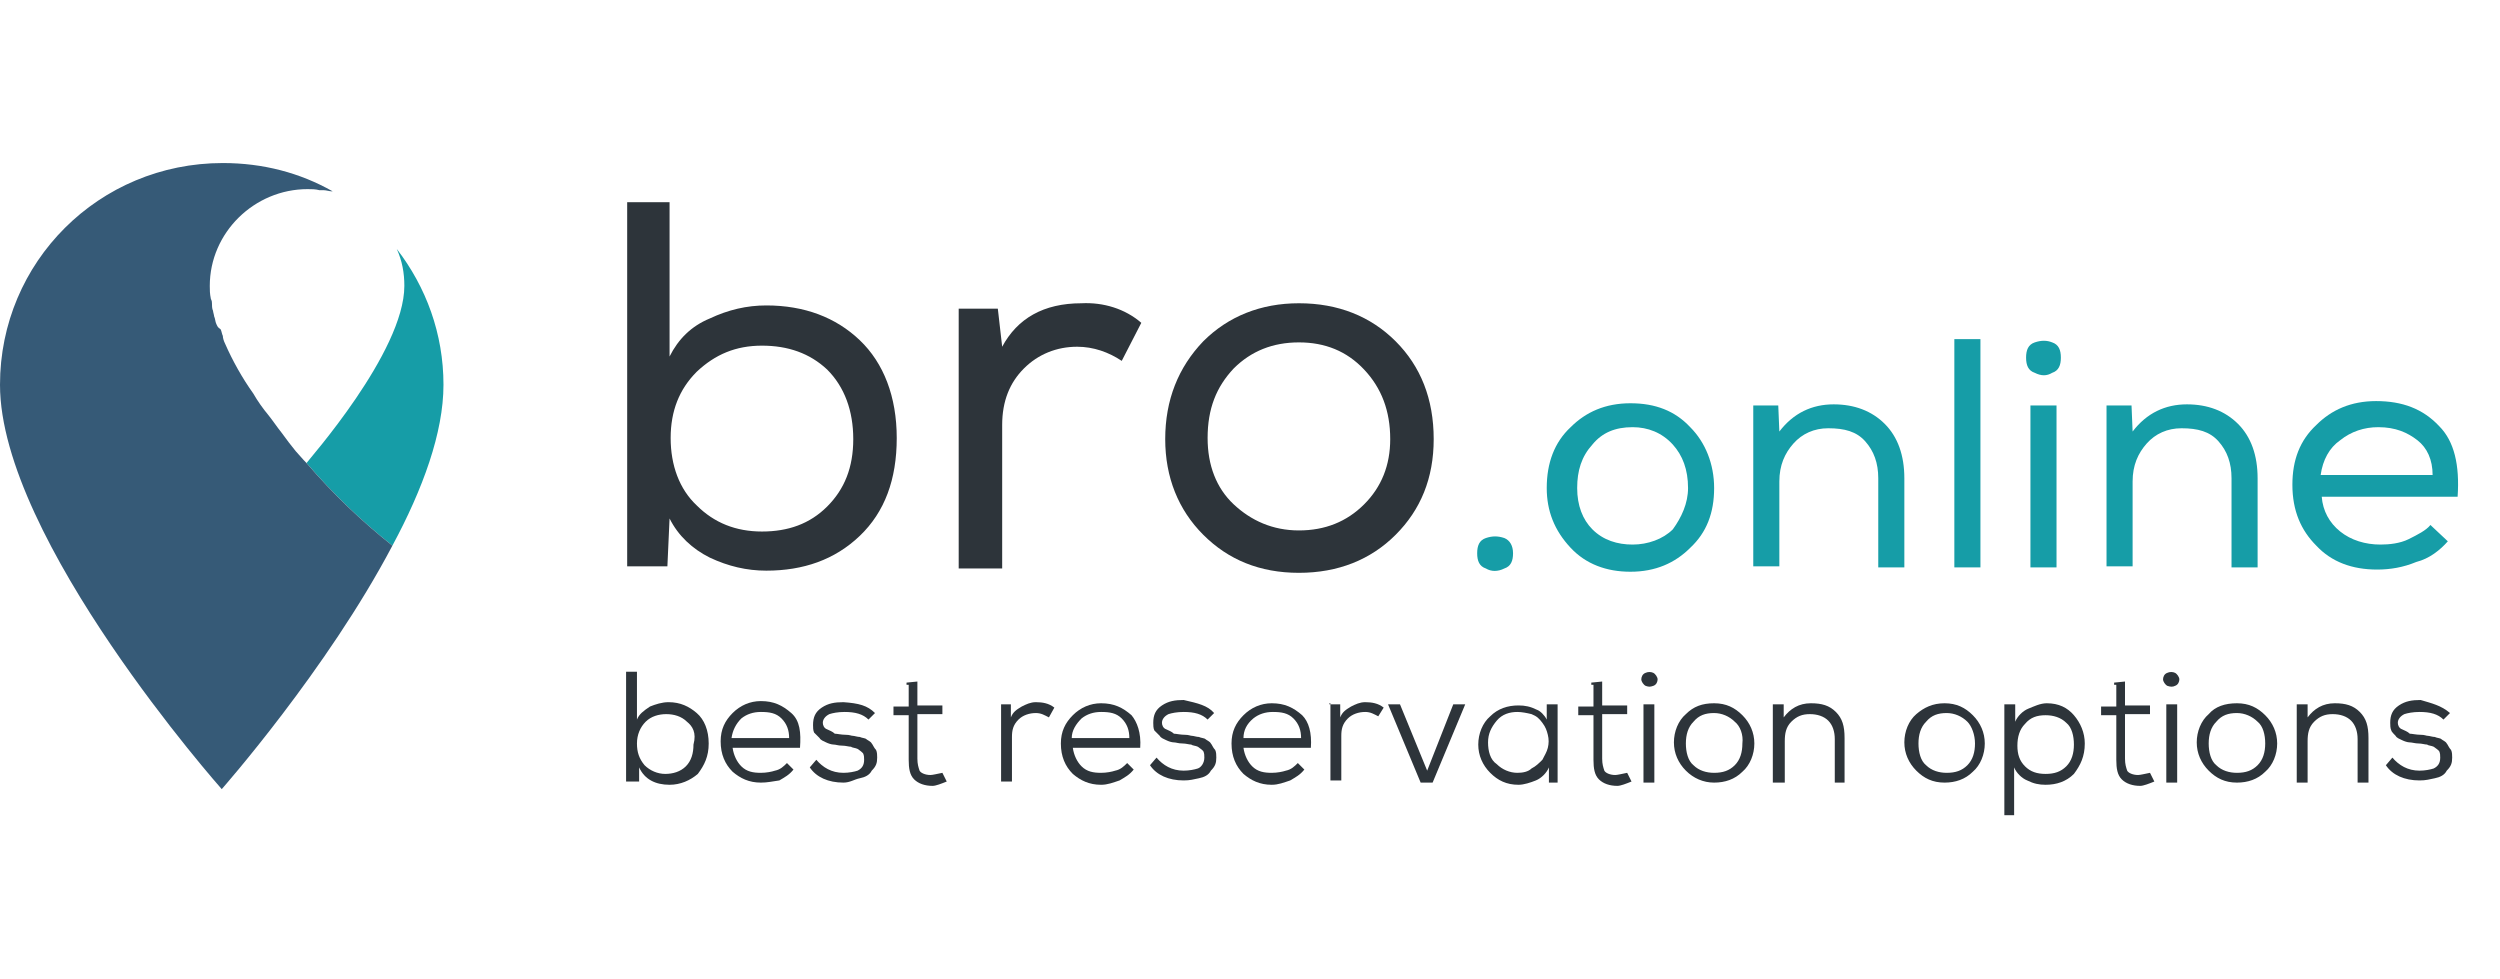
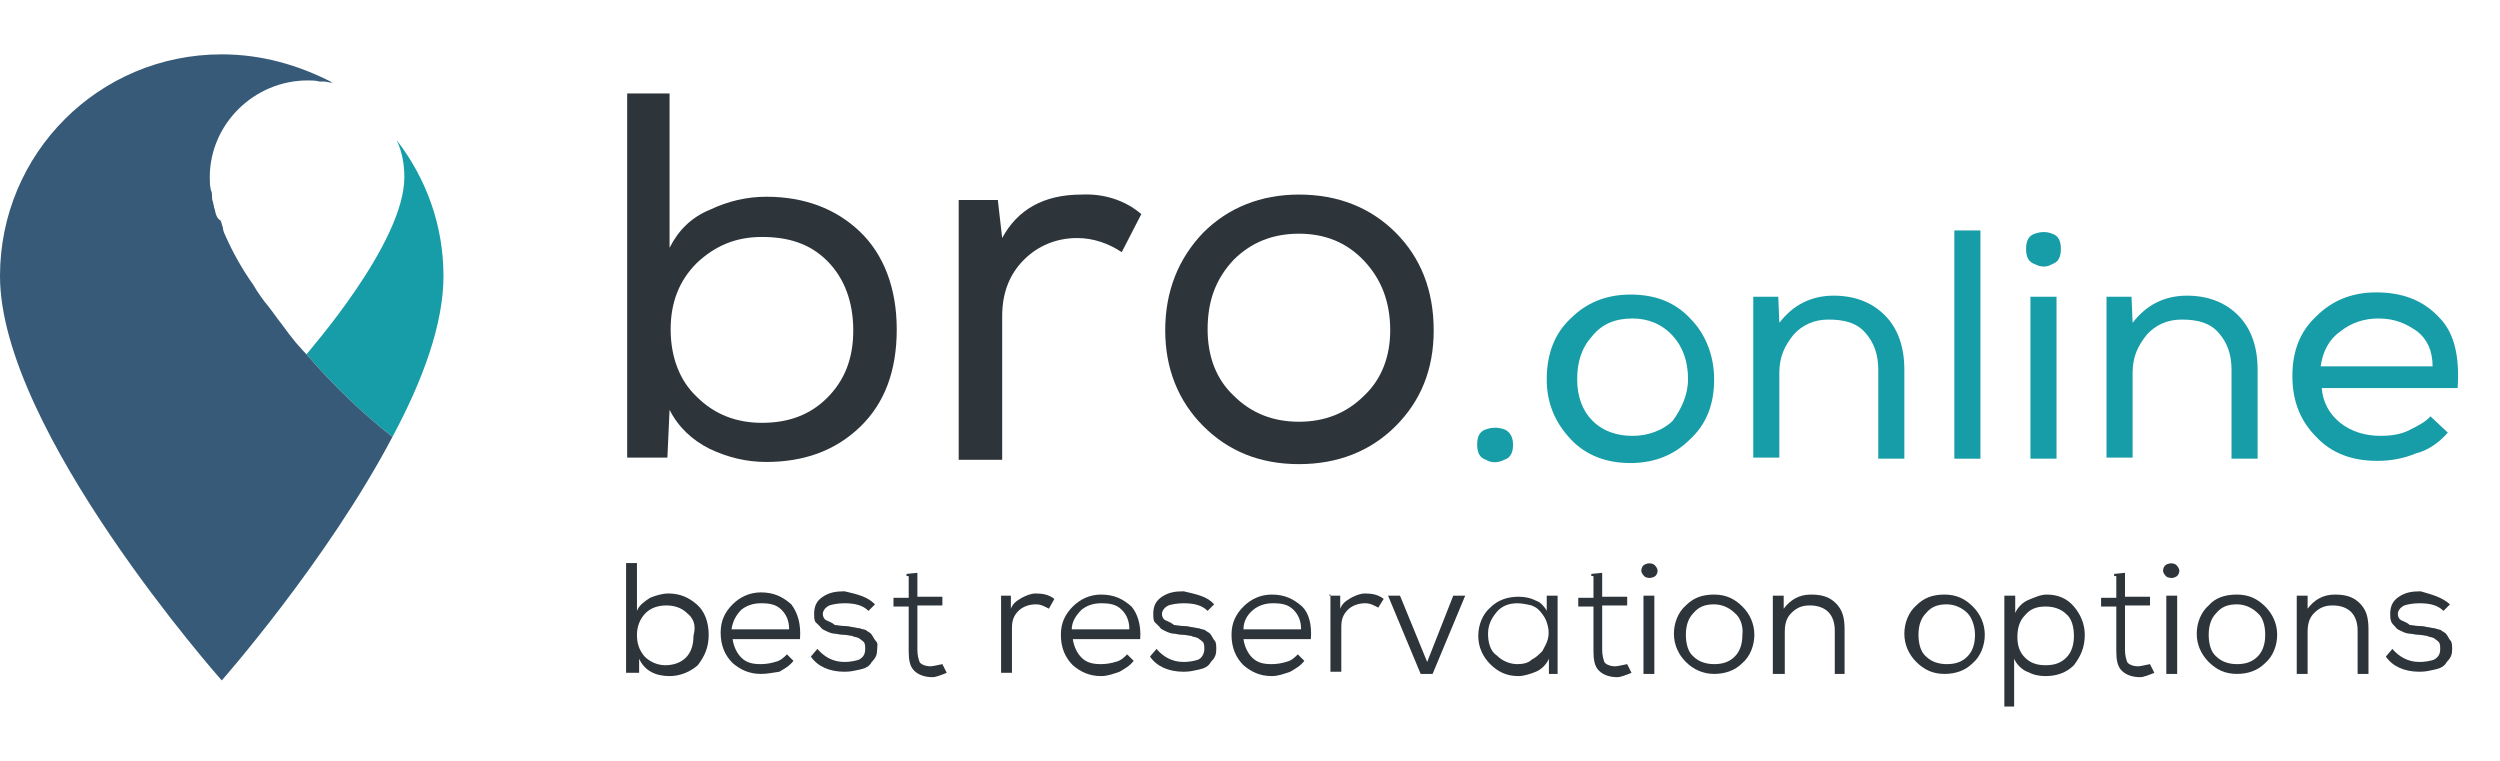
- <svg xmlns="http://www.w3.org/2000/svg" version="1.1" id="Слой_1" x="0px" y="0px" viewBox="0 0 230 90" style="enable-background:new 0 0 230 90;" xml:space="preserve">
+ <svg xmlns="http://www.w3.org/2000/svg" version="1.1" id="Слой_1" x="0px" y="0px" viewBox="0 0 230 70" style="enable-background:new 0 0 230 70;" xml:space="preserve">
  <style type="text/css">
	.st0{fill:none;}
	.st1{fill:#2D343A;}
	.st2{fill:#169DA7;}
	.st3{fill:#365A77;}
</style>
-   <rect class="st0" width="230" height="90" />
+   <rect class="st0" width="230" height="70" />
  <g>
-     <path class="st1" d="M57.6,61.8h1v4.4c0.2-0.5,0.6-0.8,1.2-1.2c0.5-0.2,1.1-0.4,1.7-0.4c1.1,0,1.9,0.4,2.6,1s1.1,1.6,1.1,2.8   c0,1.2-0.4,2-1,2.8c-0.7,0.6-1.6,1-2.6,1c-1.3,0-2.3-0.5-2.8-1.6v1.3h-1.2V61.8z M63.2,66.4c-0.5-0.5-1.2-0.7-1.9-0.7   s-1.4,0.2-1.9,0.7c-0.5,0.5-0.8,1.2-0.8,2c0,0.8,0.2,1.4,0.7,2c0.5,0.5,1.2,0.8,1.9,0.8s1.4-0.2,1.9-0.7c0.5-0.5,0.7-1.2,0.7-2   C64.1,67.4,63.7,66.8,63.2,66.4z" />
-     <path class="st1" d="M73.6,68.8h-6.2c0.1,0.7,0.4,1.3,0.8,1.7c0.5,0.5,1.1,0.6,1.8,0.6c0.5,0,1-0.1,1.3-0.2   c0.5-0.1,0.8-0.4,1.1-0.7l0.6,0.6c-0.4,0.5-0.8,0.7-1.3,1C71,71.9,70.6,72,70,72c-1.1,0-1.9-0.4-2.6-1c-0.7-0.7-1.1-1.6-1.1-2.8   c0-1.1,0.4-1.9,1.1-2.6c0.7-0.7,1.6-1.1,2.6-1.1c1.2,0,2,0.4,2.8,1.1S73.7,67.4,73.6,68.8z M67.3,67.9h5.3c0-0.7-0.2-1.3-0.7-1.8   c-0.5-0.5-1.1-0.6-1.9-0.6c-0.7,0-1.3,0.2-1.8,0.6C67.7,66.6,67.4,67.2,67.3,67.9z" />
-     <path class="st1" d="M80.5,65.6l-0.6,0.6c-0.5-0.5-1.2-0.7-2.2-0.7c-0.6,0-1.1,0.1-1.4,0.2c-0.4,0.2-0.6,0.5-0.6,0.8   c0,0.2,0.1,0.5,0.4,0.6c0.2,0.1,0.5,0.2,0.7,0.4c0.2,0,0.6,0.1,1,0.1s0.5,0.1,0.7,0.1c0.1,0,0.4,0.1,0.6,0.1   c0.2,0.1,0.5,0.1,0.6,0.2s0.4,0.2,0.5,0.4c0.1,0.1,0.2,0.4,0.4,0.6c0.1,0.2,0.1,0.5,0.1,0.7c0,0.5-0.1,0.8-0.5,1.2   c-0.2,0.4-0.6,0.6-1.1,0.7S78.2,72,77.6,72c-1.4,0-2.5-0.5-3.1-1.4l0.6-0.7c0.6,0.7,1.4,1.2,2.5,1.2c0.5,0,1-0.1,1.3-0.2   c0.4-0.2,0.6-0.5,0.6-1c0-0.2,0-0.4-0.1-0.6c-0.1-0.1-0.2-0.2-0.5-0.4c-0.2-0.1-0.5-0.1-0.6-0.2c-0.2,0-0.5-0.1-0.8-0.1   c-0.4,0-0.6-0.1-0.8-0.1c-0.2,0-0.5-0.1-0.7-0.2c-0.2-0.1-0.5-0.2-0.6-0.4c-0.1-0.1-0.4-0.4-0.5-0.5c-0.1-0.2-0.1-0.5-0.1-0.7   c0-0.7,0.2-1.2,0.8-1.6s1.2-0.5,2-0.5C79,64.7,79.8,64.9,80.5,65.6z" />
-     <path class="st1" d="M83.4,62.8l1-0.1v2.2h2.3v0.8h-2.3v4.1c0,0.5,0.1,0.8,0.2,1.1c0.1,0.2,0.5,0.4,1,0.4c0.2,0,0.6-0.1,1.1-0.2   l0.4,0.8c-0.5,0.2-1,0.4-1.3,0.4c-0.7,0-1.3-0.2-1.7-0.6c-0.4-0.4-0.5-1-0.5-1.8v-4.1h-1.4v-0.8h1.4v-2H83.4z" />
-     <path class="st1" d="M92,64.8h1V66c0.2-0.5,0.5-0.7,1-1c0.4-0.2,0.8-0.4,1.3-0.4c0.6,0,1.2,0.1,1.7,0.5L96.5,66   c-0.4-0.2-0.7-0.4-1.2-0.4c-0.6,0-1.2,0.2-1.6,0.6c-0.5,0.5-0.6,1-0.6,1.6v4.1h-1v-7.1H92z" />
-     <path class="st1" d="M104.9,68.8h-6.2c0.1,0.7,0.4,1.3,0.8,1.7c0.5,0.5,1.1,0.6,1.8,0.6c0.5,0,1-0.1,1.3-0.2   c0.5-0.1,0.8-0.4,1.1-0.7l0.6,0.6c-0.4,0.5-0.8,0.7-1.3,1c-0.6,0.2-1.1,0.4-1.7,0.4c-1.1,0-1.9-0.4-2.6-1c-0.7-0.7-1.1-1.6-1.1-2.8   c0-1.1,0.4-1.9,1.1-2.6c0.7-0.7,1.6-1.1,2.6-1.1c1.2,0,2,0.4,2.8,1.1C104.6,66.4,105,67.4,104.9,68.8z M98.6,67.9h5.3   c0-0.7-0.2-1.3-0.7-1.8c-0.5-0.5-1.1-0.6-1.9-0.6c-0.7,0-1.3,0.2-1.8,0.6C99,66.6,98.6,67.2,98.6,67.9z" />
-     <path class="st1" d="M111.7,65.6l-0.6,0.6c-0.5-0.5-1.2-0.7-2.2-0.7c-0.6,0-1.1,0.1-1.4,0.2c-0.4,0.2-0.6,0.5-0.6,0.8   c0,0.2,0.1,0.5,0.4,0.6c0.2,0.1,0.5,0.2,0.7,0.4c0.2,0,0.6,0.1,1,0.1c0.4,0,0.5,0.1,0.7,0.1c0.1,0,0.4,0.1,0.6,0.1   c0.2,0.1,0.5,0.1,0.6,0.2c0.1,0.1,0.4,0.2,0.5,0.4c0.1,0.1,0.2,0.4,0.4,0.6c0.1,0.2,0.1,0.5,0.1,0.7c0,0.5-0.1,0.8-0.5,1.2   c-0.2,0.4-0.6,0.6-1.1,0.7c-0.5,0.1-0.8,0.2-1.4,0.2c-1.4,0-2.5-0.5-3.1-1.4l0.6-0.7c0.6,0.7,1.4,1.2,2.5,1.2c0.5,0,1-0.1,1.3-0.2   s0.6-0.5,0.6-1c0-0.2,0-0.4-0.1-0.6c-0.1-0.1-0.2-0.2-0.5-0.4c-0.2-0.1-0.5-0.1-0.6-0.2c-0.2,0-0.5-0.1-0.8-0.1   c-0.4,0-0.6-0.1-0.8-0.1s-0.5-0.1-0.7-0.2c-0.2-0.1-0.5-0.2-0.6-0.4c-0.1-0.1-0.4-0.4-0.5-0.5c-0.1-0.2-0.1-0.5-0.1-0.7   c0-0.7,0.2-1.2,0.8-1.6s1.2-0.5,2-0.5C110.2,64.7,111.1,64.9,111.7,65.6z" />
-     <path class="st1" d="M120.6,68.8h-6.2c0.1,0.7,0.4,1.3,0.8,1.7c0.5,0.5,1.1,0.6,1.8,0.6c0.5,0,1-0.1,1.3-0.2   c0.5-0.1,0.8-0.4,1.1-0.7l0.6,0.6c-0.4,0.5-0.8,0.7-1.3,1c-0.6,0.2-1.1,0.4-1.7,0.4c-1.1,0-1.9-0.4-2.6-1c-0.7-0.7-1.1-1.6-1.1-2.8   c0-1.1,0.4-1.9,1.1-2.6c0.7-0.7,1.6-1.1,2.6-1.1c1.2,0,2,0.4,2.8,1.1C120.4,66.4,120.7,67.4,120.6,68.8z M114.4,67.9h5.3   c0-0.7-0.2-1.3-0.7-1.8c-0.5-0.5-1.1-0.6-1.9-0.6c-0.7,0-1.3,0.2-1.8,0.6C114.7,66.6,114.4,67.2,114.4,67.9z" />
-     <path class="st1" d="M122.3,64.8h1V66c0.2-0.5,0.5-0.7,1-1c0.4-0.2,0.8-0.4,1.3-0.4c0.6,0,1.2,0.1,1.7,0.5l-0.5,0.8   c-0.4-0.2-0.7-0.4-1.2-0.4c-0.6,0-1.2,0.2-1.6,0.6c-0.5,0.5-0.6,1-0.6,1.6v4.1h-1v-7.1H122.3z" />
-     <path class="st1" d="M133.7,64.8h1.1l-3,7.2h-1.1l-3-7.2h1.1l2.5,6.1L133.7,64.8z" />
-     <path class="st1" d="M142.3,66.2v-1.4h1V72h-0.8v-1.4c-0.2,0.5-0.7,1-1.2,1.2c-0.5,0.2-1.1,0.4-1.6,0.4c-1.1,0-1.9-0.4-2.6-1.1   c-0.7-0.7-1.1-1.6-1.1-2.6s0.4-2,1.1-2.6c0.7-0.7,1.6-1,2.6-1c0.6,0,1.1,0.1,1.7,0.4C141.7,65.4,142.1,65.8,142.3,66.2z    M139.6,65.5c-0.7,0-1.4,0.2-1.9,0.8c-0.5,0.6-0.8,1.2-0.8,2c0,0.8,0.2,1.6,0.8,2c0.5,0.5,1.2,0.8,1.9,0.8c0.5,0,1-0.1,1.3-0.4   c0.4-0.2,0.7-0.5,1-0.8c0.2-0.4,0.4-0.7,0.5-1.1s0.1-0.8,0-1.2c-0.1-0.4-0.2-0.7-0.5-1.1s-0.5-0.6-1-0.8   C140.5,65.6,140,65.5,139.6,65.5z" />
-     <path class="st1" d="M146.4,62.8l1-0.1v2.2h2.3v0.8h-2.3v4.1c0,0.5,0.1,0.8,0.2,1.1c0.1,0.2,0.5,0.4,1,0.4c0.2,0,0.6-0.1,1.1-0.2   l0.4,0.8c-0.5,0.2-1,0.4-1.3,0.4c-0.7,0-1.3-0.2-1.7-0.6c-0.4-0.4-0.5-1-0.5-1.8v-4.1h-1.4v-0.8h1.4v-2H146.4z" />
-     <path class="st1" d="M151.4,63.1c-0.2-0.1-0.4-0.4-0.4-0.6c0-0.2,0.1-0.5,0.4-0.6c0.2-0.1,0.5-0.1,0.7,0c0.2,0.1,0.4,0.4,0.4,0.6   c0,0.2-0.1,0.5-0.4,0.6C151.8,63.2,151.7,63.2,151.4,63.1z M152.2,64.8h-1V72h1V64.8z" />
-     <path class="st1" d="M157.7,64.7c1.1,0,1.9,0.4,2.6,1.1c0.7,0.7,1.1,1.6,1.1,2.6s-0.4,2-1.1,2.6c-0.7,0.7-1.6,1-2.6,1   s-1.9-0.4-2.6-1.1c-0.7-0.7-1.1-1.6-1.1-2.6s0.4-2,1.1-2.6C155.8,65,156.6,64.7,157.7,64.7z M159.6,66.4c-0.5-0.5-1.2-0.8-1.9-0.8   c-0.8,0-1.4,0.2-1.9,0.8c-0.5,0.5-0.7,1.2-0.7,2c0,0.8,0.2,1.6,0.7,2c0.5,0.5,1.2,0.7,1.9,0.7c0.8,0,1.4-0.2,1.9-0.7   c0.5-0.5,0.7-1.2,0.7-2C160.4,67.6,160.1,66.8,159.6,66.4z" />
-     <path class="st1" d="M169.8,72h-1v-4c0-0.7-0.2-1.3-0.6-1.7c-0.4-0.4-1-0.6-1.7-0.6s-1.2,0.2-1.7,0.7c-0.5,0.5-0.6,1.1-0.6,1.8v3.8   h-1.1v-7.2h1v1.2c0.6-0.8,1.4-1.3,2.5-1.3c1,0,1.7,0.2,2.3,0.8c0.6,0.6,0.8,1.3,0.8,2.4V72z" />
-     <path class="st1" d="M178.9,64.7c1.1,0,1.9,0.4,2.6,1.1c0.7,0.7,1.1,1.6,1.1,2.6s-0.4,2-1.1,2.6c-0.7,0.7-1.6,1-2.6,1   c-1.1,0-1.9-0.4-2.6-1.1c-0.7-0.7-1.1-1.6-1.1-2.6s0.4-2,1.1-2.6S177.8,64.7,178.9,64.7z M181,66.4c-0.5-0.5-1.2-0.8-1.9-0.8   c-0.8,0-1.4,0.2-1.9,0.8c-0.5,0.5-0.7,1.2-0.7,2c0,0.8,0.2,1.6,0.7,2c0.5,0.5,1.2,0.7,1.9,0.7c0.8,0,1.4-0.2,1.9-0.7   c0.5-0.5,0.7-1.2,0.7-2C181.7,67.6,181.4,66.8,181,66.4z" />
-     <path class="st1" d="M185.4,75h-1V64.8h1v1.6c0.2-0.5,0.7-1,1.2-1.2c0.5-0.2,1.1-0.5,1.7-0.5c1.1,0,1.9,0.4,2.5,1.1   c0.6,0.7,1,1.6,1,2.6c0,1.2-0.4,2-1,2.8c-0.7,0.7-1.6,1-2.6,1c-0.6,0-1.1-0.1-1.7-0.4c-0.5-0.2-1-0.7-1.2-1.2V75H185.4z    M188.2,71.2c0.8,0,1.4-0.2,1.9-0.7s0.7-1.2,0.7-2c0-0.8-0.2-1.6-0.7-2c-0.5-0.5-1.2-0.7-1.9-0.7c-0.8,0-1.4,0.2-1.9,0.8   c-0.5,0.5-0.7,1.2-0.7,2c0,0.8,0.2,1.4,0.7,1.9S187.4,71.2,188.2,71.2z" />
-     <path class="st1" d="M194.5,62.8l1-0.1v2.2h2.3v0.8h-2.3v4.1c0,0.5,0.1,0.8,0.2,1.1c0.1,0.2,0.5,0.4,1,0.4c0.2,0,0.6-0.1,1.1-0.2   l0.4,0.8c-0.5,0.2-1,0.4-1.3,0.4c-0.7,0-1.3-0.2-1.7-0.6c-0.4-0.4-0.5-1-0.5-1.8v-4.1h-1.4v-0.8h1.4v-2H194.5z" />
-     <path class="st1" d="M199.4,63.1c-0.2-0.1-0.4-0.4-0.4-0.6c0-0.2,0.1-0.5,0.4-0.6c0.2-0.1,0.5-0.1,0.7,0c0.2,0.1,0.4,0.4,0.4,0.6   c0,0.2-0.1,0.5-0.4,0.6C199.9,63.2,199.7,63.2,199.4,63.1z M200.3,64.8h-1V72h1V64.8z" />
-     <path class="st1" d="M205.8,64.7c1.1,0,1.9,0.4,2.6,1.1s1.1,1.6,1.1,2.6s-0.4,2-1.1,2.6c-0.7,0.7-1.6,1-2.6,1   c-1.1,0-1.9-0.4-2.6-1.1c-0.7-0.7-1.1-1.6-1.1-2.6s0.4-2,1.1-2.6C203.8,65,204.7,64.7,205.8,64.7z M207.7,66.4   c-0.5-0.5-1.2-0.8-1.9-0.8c-0.8,0-1.4,0.2-1.9,0.8c-0.5,0.5-0.7,1.2-0.7,2c0,0.8,0.2,1.6,0.7,2c0.5,0.5,1.2,0.7,1.9,0.7   c0.8,0,1.4-0.2,1.9-0.7c0.5-0.5,0.7-1.2,0.7-2C208.4,67.6,208.2,66.8,207.7,66.4z" />
-     <path class="st1" d="M217.9,72h-1v-4c0-0.7-0.2-1.3-0.6-1.7s-1-0.6-1.7-0.6c-0.7,0-1.2,0.2-1.7,0.7c-0.5,0.5-0.6,1.1-0.6,1.8v3.8   h-1v-7.2h1v1.2c0.6-0.8,1.4-1.3,2.5-1.3c1,0,1.7,0.2,2.3,0.8c0.6,0.6,0.8,1.3,0.8,2.4v4H217.9z" />
-     <path class="st1" d="M225.4,65.6l-0.6,0.6c-0.5-0.5-1.2-0.7-2.2-0.7c-0.6,0-1.1,0.1-1.4,0.2c-0.4,0.2-0.6,0.5-0.6,0.8   c0,0.2,0.1,0.5,0.4,0.6c0.2,0.1,0.5,0.2,0.7,0.4c0.2,0,0.6,0.1,1,0.1s0.5,0.1,0.7,0.1c0.1,0,0.4,0.1,0.6,0.1   c0.2,0.1,0.5,0.1,0.6,0.2c0.1,0.1,0.4,0.2,0.5,0.4c0.1,0.1,0.2,0.4,0.4,0.6c0.1,0.2,0.1,0.5,0.1,0.7c0,0.5-0.1,0.8-0.5,1.2   c-0.2,0.4-0.6,0.6-1.1,0.7s-0.8,0.2-1.4,0.2c-1.4,0-2.5-0.5-3.1-1.4l0.6-0.7c0.6,0.7,1.4,1.2,2.5,1.2c0.5,0,1-0.1,1.3-0.2   c0.4-0.2,0.6-0.5,0.6-1c0-0.2,0-0.4-0.1-0.6c-0.1-0.1-0.2-0.2-0.5-0.4c-0.2-0.1-0.5-0.1-0.6-0.2c-0.2,0-0.5-0.1-0.8-0.1   s-0.6-0.1-0.8-0.1c-0.2,0-0.5-0.1-0.7-0.2c-0.2-0.1-0.5-0.2-0.6-0.4c-0.1-0.1-0.4-0.4-0.4-0.5c-0.1-0.2-0.1-0.5-0.1-0.7   c0-0.7,0.2-1.2,0.8-1.6c0.6-0.4,1.2-0.5,2-0.5C223.7,64.7,224.6,64.9,225.4,65.6z" />
+     <path class="st1" d="M57.6,51.8h1v4.4c0.2-0.5,0.6-0.8,1.2-1.2c0.5-0.2,1.1-0.4,1.7-0.4c1.1,0,1.9,0.4,2.6,1   c0.7,0.6,1.1,1.6,1.1,2.8s-0.4,2-1,2.8c-0.7,0.6-1.6,1-2.6,1c-1.3,0-2.3-0.5-2.8-1.6v1.3h-1.2V51.8z M63.2,56.4   c-0.5-0.5-1.2-0.7-1.9-0.7s-1.4,0.2-1.9,0.7c-0.5,0.5-0.8,1.2-0.8,2s0.2,1.4,0.7,2c0.5,0.5,1.2,0.8,1.9,0.8s1.4-0.2,1.9-0.7   c0.5-0.5,0.7-1.2,0.7-2C64.1,57.4,63.7,56.8,63.2,56.4z" />
+     <path class="st1" d="M73.6,58.8h-6.2c0.1,0.7,0.4,1.3,0.8,1.7c0.5,0.5,1.1,0.6,1.8,0.6c0.5,0,1-0.1,1.3-0.2   c0.5-0.1,0.8-0.4,1.1-0.7l0.6,0.6c-0.4,0.5-0.8,0.7-1.3,1C71,61.9,70.6,62,70,62c-1.1,0-1.9-0.4-2.6-1c-0.7-0.7-1.1-1.6-1.1-2.8   c0-1.1,0.4-1.9,1.1-2.6c0.7-0.7,1.6-1.1,2.6-1.1c1.2,0,2,0.4,2.8,1.1C73.4,56.4,73.7,57.4,73.6,58.8z M67.3,57.9h5.3   c0-0.7-0.2-1.3-0.7-1.8c-0.5-0.5-1.1-0.6-1.9-0.6c-0.7,0-1.3,0.2-1.8,0.6C67.7,56.6,67.4,57.2,67.3,57.9z" />
+     <path class="st1" d="M80.5,55.6l-0.6,0.6c-0.5-0.5-1.2-0.7-2.2-0.7c-0.6,0-1.1,0.1-1.4,0.2c-0.4,0.2-0.6,0.5-0.6,0.8   c0,0.2,0.1,0.5,0.4,0.6c0.2,0.1,0.5,0.2,0.7,0.4c0.2,0,0.6,0.1,1,0.1s0.5,0.1,0.7,0.1c0.1,0,0.4,0.1,0.6,0.1   c0.2,0.1,0.5,0.1,0.6,0.2c0.1,0.1,0.4,0.2,0.5,0.4c0.1,0.1,0.2,0.4,0.4,0.6s0.1,0.5,0.1,0.7c0,0.5-0.1,0.8-0.5,1.2   c-0.2,0.4-0.6,0.6-1.1,0.7c-0.5,0.1-0.8,0.2-1.4,0.2c-1.4,0-2.5-0.5-3.1-1.4l0.6-0.7c0.6,0.7,1.4,1.2,2.5,1.2c0.5,0,1-0.1,1.3-0.2   c0.4-0.2,0.6-0.5,0.6-1c0-0.2,0-0.4-0.1-0.6c-0.1-0.1-0.2-0.2-0.5-0.4c-0.2-0.1-0.5-0.1-0.6-0.2c-0.2,0-0.5-0.1-0.8-0.1   c-0.4,0-0.6-0.1-0.8-0.1c-0.2,0-0.5-0.1-0.7-0.2c-0.2-0.1-0.5-0.2-0.6-0.4c-0.1-0.1-0.4-0.4-0.5-0.5c-0.1-0.2-0.1-0.5-0.1-0.7   c0-0.7,0.2-1.2,0.8-1.6c0.6-0.4,1.2-0.5,2-0.5C79,54.7,79.8,54.9,80.5,55.6z" />
+     <path class="st1" d="M83.4,52.8l1-0.1v2.2h2.3v0.8h-2.3v4.1c0,0.5,0.1,0.8,0.2,1.1c0.1,0.2,0.5,0.4,1,0.4c0.2,0,0.6-0.1,1.1-0.2   l0.4,0.8c-0.5,0.2-1,0.4-1.3,0.4c-0.7,0-1.3-0.2-1.7-0.6c-0.4-0.4-0.5-1-0.5-1.8v-4.1h-1.4v-0.8h1.4v-2H83.4z" />
+     <path class="st1" d="M92,54.8h1V56c0.2-0.5,0.5-0.7,1-1c0.4-0.2,0.8-0.4,1.3-0.4c0.6,0,1.2,0.1,1.7,0.5L96.5,56   c-0.4-0.2-0.7-0.4-1.2-0.4c-0.6,0-1.2,0.2-1.6,0.6c-0.5,0.5-0.6,1-0.6,1.6v4.1h-1v-7.1H92z" />
+     <path class="st1" d="M104.9,58.8h-6.2c0.1,0.7,0.4,1.3,0.8,1.7c0.5,0.5,1.1,0.6,1.8,0.6c0.5,0,1-0.1,1.3-0.2   c0.5-0.1,0.8-0.4,1.1-0.7l0.6,0.6c-0.4,0.5-0.8,0.7-1.3,1c-0.6,0.2-1.1,0.4-1.7,0.4c-1.1,0-1.9-0.4-2.6-1c-0.7-0.7-1.1-1.6-1.1-2.8   c0-1.1,0.4-1.9,1.1-2.6c0.7-0.7,1.6-1.1,2.6-1.1c1.2,0,2,0.4,2.8,1.1C104.6,56.4,105,57.4,104.9,58.8z M98.6,57.9h5.3   c0-0.7-0.2-1.3-0.7-1.8c-0.5-0.5-1.1-0.6-1.9-0.6c-0.7,0-1.3,0.2-1.8,0.6C99,56.6,98.6,57.2,98.6,57.9z" />
+     <path class="st1" d="M111.7,55.6l-0.6,0.6c-0.5-0.5-1.2-0.7-2.2-0.7c-0.6,0-1.1,0.1-1.4,0.2c-0.4,0.2-0.6,0.5-0.6,0.8   c0,0.2,0.1,0.5,0.4,0.6c0.2,0.1,0.5,0.2,0.7,0.4c0.2,0,0.6,0.1,1,0.1c0.4,0,0.5,0.1,0.7,0.1c0.1,0,0.4,0.1,0.6,0.1   c0.2,0.1,0.5,0.1,0.6,0.2c0.1,0.1,0.4,0.2,0.5,0.4c0.1,0.1,0.2,0.4,0.4,0.6c0.1,0.2,0.1,0.5,0.1,0.7c0,0.5-0.1,0.8-0.5,1.2   c-0.2,0.4-0.6,0.6-1.1,0.7c-0.5,0.1-0.8,0.2-1.4,0.2c-1.4,0-2.5-0.5-3.1-1.4l0.6-0.7c0.6,0.7,1.4,1.2,2.5,1.2c0.5,0,1-0.1,1.3-0.2   s0.6-0.5,0.6-1c0-0.2,0-0.4-0.1-0.6c-0.1-0.1-0.2-0.2-0.5-0.4c-0.2-0.1-0.5-0.1-0.6-0.2c-0.2,0-0.5-0.1-0.8-0.1   c-0.4,0-0.6-0.1-0.8-0.1s-0.5-0.1-0.7-0.2c-0.2-0.1-0.5-0.2-0.6-0.4c-0.1-0.1-0.4-0.4-0.5-0.5c-0.1-0.2-0.1-0.5-0.1-0.7   c0-0.7,0.2-1.2,0.8-1.6c0.6-0.4,1.2-0.5,2-0.5C110.2,54.7,111.1,54.9,111.7,55.6z" />
+     <path class="st1" d="M120.6,58.8h-6.2c0.1,0.7,0.4,1.3,0.8,1.7c0.5,0.5,1.1,0.6,1.8,0.6c0.5,0,1-0.1,1.3-0.2   c0.5-0.1,0.8-0.4,1.1-0.7l0.6,0.6c-0.4,0.5-0.8,0.7-1.3,1c-0.6,0.2-1.1,0.4-1.7,0.4c-1.1,0-1.9-0.4-2.6-1c-0.7-0.7-1.1-1.6-1.1-2.8   c0-1.1,0.4-1.9,1.1-2.6c0.7-0.7,1.6-1.1,2.6-1.1c1.2,0,2,0.4,2.8,1.1C120.4,56.4,120.7,57.4,120.6,58.8z M114.4,57.9h5.3   c0-0.7-0.2-1.3-0.7-1.8c-0.5-0.5-1.1-0.6-1.9-0.6c-0.7,0-1.3,0.2-1.8,0.6C114.7,56.6,114.4,57.2,114.4,57.9z" />
+     <path class="st1" d="M122.3,54.8h1V56c0.2-0.5,0.5-0.7,1-1c0.4-0.2,0.8-0.4,1.3-0.4c0.6,0,1.2,0.1,1.7,0.5l-0.5,0.8   c-0.4-0.2-0.7-0.4-1.2-0.4c-0.6,0-1.2,0.2-1.6,0.6c-0.5,0.5-0.6,1-0.6,1.6v4.1h-1v-7.1H122.3z" />
+     <path class="st1" d="M133.7,54.8h1.1l-3,7.2h-1.1l-3-7.2h1.1l2.5,6.1L133.7,54.8z" />
+     <path class="st1" d="M142.3,56.2v-1.4h1V62h-0.8v-1.4c-0.2,0.5-0.7,1-1.2,1.2c-0.5,0.2-1.1,0.4-1.6,0.4c-1.1,0-1.9-0.4-2.6-1.1   c-0.7-0.7-1.1-1.6-1.1-2.6s0.4-2,1.1-2.6c0.7-0.7,1.6-1,2.6-1c0.6,0,1.1,0.1,1.7,0.4C141.7,55.4,142.1,55.8,142.3,56.2z    M139.6,55.5c-0.7,0-1.4,0.2-1.9,0.8c-0.5,0.6-0.8,1.2-0.8,2s0.2,1.6,0.8,2c0.5,0.5,1.2,0.8,1.9,0.8c0.5,0,1-0.1,1.3-0.4   c0.4-0.2,0.7-0.5,1-0.8c0.2-0.4,0.4-0.7,0.5-1.1c0.1-0.4,0.1-0.8,0-1.2c-0.1-0.4-0.2-0.7-0.5-1.1s-0.5-0.6-1-0.8   C140.5,55.6,140,55.5,139.6,55.5z" />
+     <path class="st1" d="M146.4,52.8l1-0.1v2.2h2.3v0.8h-2.3v4.1c0,0.5,0.1,0.8,0.2,1.1c0.1,0.2,0.5,0.4,1,0.4c0.2,0,0.6-0.1,1.1-0.2   l0.4,0.8c-0.5,0.2-1,0.4-1.3,0.4c-0.7,0-1.3-0.2-1.7-0.6c-0.4-0.4-0.5-1-0.5-1.8v-4.1h-1.4v-0.8h1.4v-2H146.4z" />
+     <path class="st1" d="M151.4,53.1c-0.2-0.1-0.4-0.4-0.4-0.6s0.1-0.5,0.4-0.6c0.2-0.1,0.5-0.1,0.7,0c0.2,0.1,0.4,0.4,0.4,0.6   s-0.1,0.5-0.4,0.6C151.8,53.2,151.7,53.2,151.4,53.1z M152.2,54.8h-1V62h1V54.8z" />
+     <path class="st1" d="M157.7,54.7c1.1,0,1.9,0.4,2.6,1.1c0.7,0.7,1.1,1.6,1.1,2.6s-0.4,2-1.1,2.6c-0.7,0.7-1.6,1-2.6,1   s-1.9-0.4-2.6-1.1c-0.7-0.7-1.1-1.6-1.1-2.6s0.4-2,1.1-2.6C155.8,55,156.6,54.7,157.7,54.7z M159.6,56.4c-0.5-0.5-1.2-0.8-1.9-0.8   c-0.8,0-1.4,0.2-1.9,0.8c-0.5,0.5-0.7,1.2-0.7,2s0.2,1.6,0.7,2c0.5,0.5,1.2,0.7,1.9,0.7c0.8,0,1.4-0.2,1.9-0.7   c0.5-0.5,0.7-1.2,0.7-2C160.4,57.6,160.1,56.8,159.6,56.4z" />
+     <path class="st1" d="M169.8,62h-1v-4c0-0.7-0.2-1.3-0.6-1.7c-0.4-0.4-1-0.6-1.7-0.6s-1.2,0.2-1.7,0.7c-0.5,0.5-0.6,1.1-0.6,1.8v3.8   h-1.1v-7.2h1v1.2c0.6-0.8,1.4-1.3,2.5-1.3c1,0,1.7,0.2,2.3,0.8c0.6,0.6,0.8,1.3,0.8,2.4V62z" />
+     <path class="st1" d="M178.9,54.7c1.1,0,1.9,0.4,2.6,1.1c0.7,0.7,1.1,1.6,1.1,2.6s-0.4,2-1.1,2.6c-0.7,0.7-1.6,1-2.6,1   c-1.1,0-1.9-0.4-2.6-1.1c-0.7-0.7-1.1-1.6-1.1-2.6s0.4-2,1.1-2.6C177,55,177.8,54.7,178.9,54.7z M181,56.4   c-0.5-0.5-1.2-0.8-1.9-0.8c-0.8,0-1.4,0.2-1.9,0.8c-0.5,0.5-0.7,1.2-0.7,2s0.2,1.6,0.7,2c0.5,0.5,1.2,0.7,1.9,0.7   c0.8,0,1.4-0.2,1.9-0.7c0.5-0.5,0.7-1.2,0.7-2C181.7,57.6,181.4,56.8,181,56.4z" />
+     <path class="st1" d="M185.4,65h-1V54.8h1v1.6c0.2-0.5,0.7-1,1.2-1.2c0.5-0.2,1.1-0.5,1.7-0.5c1.1,0,1.9,0.4,2.5,1.1   c0.6,0.7,1,1.6,1,2.6c0,1.2-0.4,2-1,2.8c-0.7,0.7-1.6,1-2.6,1c-0.6,0-1.1-0.1-1.7-0.4c-0.5-0.2-1-0.7-1.2-1.2V65H185.4z    M188.2,61.2c0.8,0,1.4-0.2,1.9-0.7s0.7-1.2,0.7-2s-0.2-1.6-0.7-2c-0.5-0.5-1.2-0.7-1.9-0.7c-0.8,0-1.4,0.2-1.9,0.8   c-0.5,0.5-0.7,1.2-0.7,2s0.2,1.4,0.7,1.9S187.4,61.2,188.2,61.2z" />
+     <path class="st1" d="M194.5,52.8l1-0.1v2.2h2.3v0.8h-2.3v4.1c0,0.5,0.1,0.8,0.2,1.1c0.1,0.2,0.5,0.4,1,0.4c0.2,0,0.6-0.1,1.1-0.2   l0.4,0.8c-0.5,0.2-1,0.4-1.3,0.4c-0.7,0-1.3-0.2-1.7-0.6c-0.4-0.4-0.5-1-0.5-1.8v-4.1h-1.4v-0.8h1.4v-2H194.5z" />
+     <path class="st1" d="M199.4,53.1c-0.2-0.1-0.4-0.4-0.4-0.6s0.1-0.5,0.4-0.6c0.2-0.1,0.5-0.1,0.7,0c0.2,0.1,0.4,0.4,0.4,0.6   s-0.1,0.5-0.4,0.6C199.9,53.2,199.7,53.2,199.4,53.1z M200.3,54.8h-1V62h1V54.8z" />
+     <path class="st1" d="M205.8,54.7c1.1,0,1.9,0.4,2.6,1.1c0.7,0.7,1.1,1.6,1.1,2.6s-0.4,2-1.1,2.6c-0.7,0.7-1.6,1-2.6,1   c-1.1,0-1.9-0.4-2.6-1.1c-0.7-0.7-1.1-1.6-1.1-2.6s0.4-2,1.1-2.6C203.8,55,204.7,54.7,205.8,54.7z M207.7,56.4   c-0.5-0.5-1.2-0.8-1.9-0.8c-0.8,0-1.4,0.2-1.9,0.8c-0.5,0.5-0.7,1.2-0.7,2s0.2,1.6,0.7,2c0.5,0.5,1.2,0.7,1.9,0.7   c0.8,0,1.4-0.2,1.9-0.7c0.5-0.5,0.7-1.2,0.7-2C208.4,57.6,208.2,56.8,207.7,56.4z" />
+     <path class="st1" d="M217.9,62h-1v-4c0-0.7-0.2-1.3-0.6-1.7c-0.4-0.4-1-0.6-1.7-0.6c-0.7,0-1.2,0.2-1.7,0.7s-0.6,1.1-0.6,1.8v3.8   h-1v-7.2h1v1.2c0.6-0.8,1.4-1.3,2.5-1.3c1,0,1.7,0.2,2.3,0.8c0.6,0.6,0.8,1.3,0.8,2.4v4H217.9z" />
+     <path class="st1" d="M225.4,55.6l-0.6,0.6c-0.5-0.5-1.2-0.7-2.2-0.7c-0.6,0-1.1,0.1-1.4,0.2c-0.4,0.2-0.6,0.5-0.6,0.8   c0,0.2,0.1,0.5,0.4,0.6c0.2,0.1,0.5,0.2,0.7,0.4c0.2,0,0.6,0.1,1,0.1s0.5,0.1,0.7,0.1c0.1,0,0.4,0.1,0.6,0.1   c0.2,0.1,0.5,0.1,0.6,0.2c0.1,0.1,0.4,0.2,0.5,0.4c0.1,0.1,0.2,0.4,0.4,0.6c0.1,0.2,0.1,0.5,0.1,0.7c0,0.5-0.1,0.8-0.5,1.2   c-0.2,0.4-0.6,0.6-1.1,0.7c-0.5,0.1-0.8,0.2-1.4,0.2c-1.4,0-2.5-0.5-3.1-1.4l0.6-0.7c0.6,0.7,1.4,1.2,2.5,1.2c0.5,0,1-0.1,1.3-0.2   c0.4-0.2,0.6-0.5,0.6-1c0-0.2,0-0.4-0.1-0.6c-0.1-0.1-0.2-0.2-0.5-0.4c-0.2-0.1-0.5-0.1-0.6-0.2c-0.2,0-0.5-0.1-0.8-0.1   s-0.6-0.1-0.8-0.1c-0.2,0-0.5-0.1-0.7-0.2c-0.2-0.1-0.5-0.2-0.6-0.4c-0.1-0.1-0.4-0.4-0.4-0.5c-0.1-0.2-0.1-0.5-0.1-0.7   c0-0.7,0.2-1.2,0.8-1.6c0.6-0.4,1.2-0.5,2-0.5C223.7,54.7,224.6,54.9,225.4,55.6z" />
  </g>
  <g>
    <g>
-       <path class="st2" d="M136.7,52.3c-0.6-0.2-0.8-0.7-0.8-1.4c0-0.7,0.2-1.2,0.8-1.4c0.6-0.2,1.1-0.2,1.7,0c0.5,0.2,0.8,0.7,0.8,1.4    c0,0.7-0.2,1.2-0.8,1.4C137.8,52.6,137.2,52.6,136.7,52.3z" />
+       <path class="st2" d="M136.7,42.3c-0.6-0.2-0.8-0.7-0.8-1.4s0.2-1.2,0.8-1.4c0.6-0.2,1.1-0.2,1.7,0c0.5,0.2,0.8,0.7,0.8,1.4    s-0.2,1.2-0.8,1.4C137.8,42.6,137.2,42.6,136.7,42.3z" />
    </g>
    <g>
-       <path class="st2" d="M142.3,44.9c0-2.3,0.7-4.2,2.2-5.6c1.4-1.4,3.2-2.2,5.5-2.2s4.1,0.7,5.5,2.2c1.4,1.4,2.2,3.4,2.2,5.6    c0,2.3-0.7,4.1-2.2,5.5c-1.4,1.4-3.2,2.2-5.5,2.2c-2.2,0-4.1-0.7-5.5-2.2C143,48.8,142.3,47,142.3,44.9z M155.3,44.9    c0-1.7-0.5-3-1.4-4c-1-1.1-2.3-1.6-3.7-1.6c-1.6,0-2.8,0.5-3.7,1.6c-1,1.1-1.4,2.4-1.4,4c0,1.6,0.5,2.9,1.4,3.8    c1,1,2.3,1.4,3.7,1.4c1.4,0,2.8-0.5,3.7-1.4C154.7,47.6,155.3,46.3,155.3,44.9z" />
+       <path class="st2" d="M142.3,34.9c0-2.3,0.7-4.2,2.2-5.6c1.4-1.4,3.2-2.2,5.5-2.2s4.1,0.7,5.5,2.2c1.4,1.4,2.2,3.4,2.2,5.6    c0,2.3-0.7,4.1-2.2,5.5c-1.4,1.4-3.2,2.2-5.5,2.2c-2.2,0-4.1-0.7-5.5-2.2C143,38.8,142.3,37,142.3,34.9z M155.3,34.9    c0-1.7-0.5-3-1.4-4c-1-1.1-2.3-1.6-3.7-1.6c-1.6,0-2.8,0.5-3.7,1.6c-1,1.1-1.4,2.4-1.4,4s0.5,2.9,1.4,3.8c1,1,2.3,1.4,3.7,1.4    c1.4,0,2.8-0.5,3.7-1.4C154.7,37.6,155.3,36.3,155.3,34.9z" />
    </g>
    <g>
-       <path class="st2" d="M161.3,37.3L161.3,37.3h2.3l0.1,2.4c1.3-1.7,3-2.5,5-2.5c1.9,0,3.5,0.6,4.7,1.8s1.8,2.9,1.8,5v8.2h-2.4V44    c0-1.4-0.4-2.5-1.2-3.4s-1.9-1.2-3.4-1.2c-1.3,0-2.4,0.5-3.2,1.4s-1.3,2-1.3,3.5v7.8h-2.4L161.3,37.3L161.3,37.3z" />
+       <path class="st2" d="M161.3,27.3L161.3,27.3h2.3l0.1,2.4c1.3-1.7,3-2.5,5-2.5c1.9,0,3.5,0.6,4.7,1.8c1.2,1.2,1.8,2.9,1.8,5v8.2    h-2.4V34c0-1.4-0.4-2.5-1.2-3.4s-1.9-1.2-3.4-1.2c-1.3,0-2.4,0.5-3.2,1.4c-0.8,1-1.3,2-1.3,3.5v7.8h-2.4L161.3,27.3L161.3,27.3z" />
    </g>
    <g>
-       <path class="st2" d="M182.2,31.2v21h-2.4v-21H182.2z" />
+       <path class="st2" d="M182.2,21.2v21h-2.4v-21H182.2z" />
    </g>
    <g>
-       <path class="st2" d="M187.2,34.3c-0.6-0.2-0.8-0.7-0.8-1.4c0-0.7,0.2-1.2,0.8-1.4c0.6-0.2,1.1-0.2,1.6,0c0.6,0.2,0.8,0.7,0.8,1.4    s-0.2,1.2-0.8,1.4C188.3,34.6,187.8,34.6,187.2,34.3z M186.8,37.3v14.9h2.4V37.3H186.8z" />
+       <path class="st2" d="M187.2,24.3c-0.6-0.2-0.8-0.7-0.8-1.4s0.2-1.2,0.8-1.4c0.6-0.2,1.1-0.2,1.6,0c0.6,0.2,0.8,0.7,0.8,1.4    c0,0.7-0.2,1.2-0.8,1.4C188.3,24.6,187.8,24.6,187.2,24.3z M186.8,27.3v14.9h2.4V27.3H186.8z" />
    </g>
    <g>
-       <path class="st2" d="M193.8,37.3L193.8,37.3h2.3l0.1,2.4c1.3-1.7,3-2.5,5-2.5c1.9,0,3.5,0.6,4.7,1.8c1.2,1.2,1.8,2.9,1.8,5v8.2    h-2.4V44c0-1.4-0.4-2.5-1.2-3.4s-1.9-1.2-3.4-1.2c-1.3,0-2.4,0.5-3.2,1.4s-1.3,2-1.3,3.5v7.8h-2.4L193.8,37.3L193.8,37.3z" />
+       <path class="st2" d="M193.8,27.3L193.8,27.3h2.3l0.1,2.4c1.3-1.7,3-2.5,5-2.5c1.9,0,3.5,0.6,4.7,1.8c1.2,1.2,1.8,2.9,1.8,5v8.2    h-2.4V34c0-1.4-0.4-2.5-1.2-3.4s-1.9-1.2-3.4-1.2c-1.3,0-2.4,0.5-3.2,1.4c-0.8,1-1.3,2-1.3,3.5v7.8h-2.4L193.8,27.3L193.8,27.3z" />
    </g>
    <g>
-       <path class="st2" d="M225.2,49.8L225.2,49.8c-0.7,0.8-1.7,1.6-2.9,1.9c-1.2,0.5-2.4,0.7-3.6,0.7c-2.3,0-4.2-0.7-5.6-2.2    c-1.4-1.4-2.2-3.2-2.2-5.6c0-2.3,0.7-4.1,2.2-5.5c1.4-1.4,3.2-2.2,5.5-2.2c2.4,0,4.3,0.7,5.8,2.3c1.4,1.4,1.9,3.6,1.7,6.5h-12.5    c0.1,1.3,0.7,2.4,1.7,3.2c1,0.8,2.3,1.2,3.7,1.2c0.8,0,1.8-0.1,2.6-0.5c0.8-0.4,1.6-0.8,2-1.3L225.2,49.8z M223.8,43.7L223.8,43.7    c0-1.4-0.5-2.5-1.4-3.2s-2-1.2-3.6-1.2c-1.3,0-2.5,0.4-3.5,1.2c-1,0.7-1.6,1.8-1.8,3.2H223.8z" />
+       <path class="st2" d="M225.2,39.8L225.2,39.8c-0.7,0.8-1.7,1.6-2.9,1.9c-1.2,0.5-2.4,0.7-3.6,0.7c-2.3,0-4.2-0.7-5.6-2.2    c-1.4-1.4-2.2-3.2-2.2-5.6c0-2.3,0.7-4.1,2.2-5.5c1.4-1.4,3.2-2.2,5.5-2.2c2.4,0,4.3,0.7,5.8,2.3c1.4,1.4,1.9,3.6,1.7,6.5h-12.5    c0.1,1.3,0.7,2.4,1.7,3.2s2.3,1.2,3.7,1.2c0.8,0,1.8-0.1,2.6-0.5c0.8-0.4,1.6-0.8,2-1.3L225.2,39.8z M223.8,33.7L223.8,33.7    c0-1.4-0.5-2.5-1.4-3.2c-1-0.7-2-1.2-3.6-1.2c-1.3,0-2.5,0.4-3.5,1.2c-1,0.7-1.6,1.8-1.8,3.2H223.8z" />
    </g>
  </g>
  <g>
-     <path class="st1" d="M61.6,18.6v14.2c0.8-1.6,2-2.8,3.7-3.5c1.7-0.8,3.4-1.2,5.2-1.2c3.5,0,6.4,1.1,8.6,3.2s3.4,5.2,3.4,9   s-1.1,6.8-3.4,9c-2.3,2.2-5.2,3.2-8.6,3.2c-1.8,0-3.5-0.4-5.2-1.2c-1.6-0.8-2.9-2-3.7-3.6l-0.2,4.4h-3.7V18.6H61.6z M70.1,31.8   c-2.4,0-4.3,0.8-6,2.4c-1.6,1.6-2.4,3.6-2.4,6.1s0.8,4.7,2.4,6.2c1.6,1.6,3.6,2.4,6,2.4s4.4-0.7,6-2.3c1.6-1.6,2.4-3.6,2.4-6.2   c0-2.6-0.8-4.8-2.4-6.4C74.5,32.5,72.5,31.8,70.1,31.8z" />
-     <path class="st1" d="M91.8,28.4L91.8,28.4l0.4,3.5c1.4-2.6,3.8-4,7.3-4c2-0.1,4,0.5,5.5,1.8l-1.8,3.5c-1.2-0.8-2.6-1.3-4.1-1.3   c-1.9,0-3.6,0.7-4.9,2c-1.3,1.3-2,3-2,5.2v13.2h-4V28.4H91.8z" />
-     <path class="st1" d="M107.2,40.4c0-3.6,1.2-6.6,3.5-9c2.3-2.3,5.3-3.5,8.8-3.5c3.6,0,6.6,1.2,8.9,3.5c2.3,2.3,3.5,5.3,3.5,9   c0,3.6-1.2,6.5-3.5,8.8c-2.3,2.3-5.3,3.5-8.9,3.5s-6.5-1.2-8.8-3.5C108.4,46.9,107.2,43.9,107.2,40.4z M127.9,40.4   c0-2.6-0.8-4.7-2.4-6.4s-3.6-2.5-6-2.5s-4.4,0.8-6,2.4c-1.6,1.7-2.4,3.7-2.4,6.4c0,2.5,0.8,4.6,2.4,6.1s3.6,2.4,6,2.4   s4.4-0.8,6-2.4S127.9,42.8,127.9,40.4z" />
+     <path class="st1" d="M61.6,8.6v14.2c0.8-1.6,2-2.8,3.7-3.5c1.7-0.8,3.4-1.2,5.2-1.2c3.5,0,6.4,1.1,8.6,3.2s3.4,5.2,3.4,9   s-1.1,6.8-3.4,9c-2.3,2.2-5.2,3.2-8.6,3.2c-1.8,0-3.5-0.4-5.2-1.2c-1.6-0.8-2.9-2-3.7-3.6l-0.2,4.4h-3.7V8.6H61.6z M70.1,21.8   c-2.4,0-4.3,0.8-6,2.4c-1.6,1.6-2.4,3.6-2.4,6.1s0.8,4.7,2.4,6.2c1.6,1.6,3.6,2.4,6,2.4s4.4-0.7,6-2.3c1.6-1.6,2.4-3.6,2.4-6.2   s-0.8-4.8-2.4-6.4S72.5,21.8,70.1,21.8z" />
+     <path class="st1" d="M91.8,18.4L91.8,18.4l0.4,3.5c1.4-2.6,3.8-4,7.3-4c2-0.1,4,0.5,5.5,1.8l-1.8,3.5c-1.2-0.8-2.6-1.3-4.1-1.3   c-1.9,0-3.6,0.7-4.9,2c-1.3,1.3-2,3-2,5.2v13.2h-4V18.4H91.8z" />
+     <path class="st1" d="M107.2,30.4c0-3.6,1.2-6.6,3.5-9c2.3-2.3,5.3-3.5,8.8-3.5c3.6,0,6.6,1.2,8.9,3.5c2.3,2.3,3.5,5.3,3.5,9   c0,3.6-1.2,6.5-3.5,8.8c-2.3,2.3-5.3,3.5-8.9,3.5s-6.5-1.2-8.8-3.5C108.4,36.9,107.2,33.9,107.2,30.4z M127.9,30.4   c0-2.6-0.8-4.7-2.4-6.4s-3.6-2.5-6-2.5s-4.4,0.8-6,2.4c-1.6,1.7-2.4,3.7-2.4,6.4c0,2.5,0.8,4.6,2.4,6.1c1.6,1.6,3.6,2.4,6,2.4   s4.4-0.8,6-2.4C127.1,34.9,127.9,32.8,127.9,30.4z" />
  </g>
  <g>
    <g>
-       <path class="st2" d="M37.2,26.3c0,6.1-8.9,16.1-9,16.3c2.4,2.8,5,5.3,7.9,7.6c2.8-5.2,4.7-10.4,4.7-14.8c0-4.7-1.6-9-4.3-12.5    C37,24,37.2,25.1,37.2,26.3z" />
+       <path class="st2" d="M37.2,16.3c0,6.1-8.9,16.1-9,16.3c2.4,2.8,5,5.3,7.9,7.6c2.8-5.2,4.7-10.4,4.7-14.8c0-4.7-1.6-9-4.3-12.5    C37,14,37.2,15.1,37.2,16.3z" />
    </g>
    <g>
-       <path class="st3" d="M28.2,42.6L28.2,42.6c0,0-0.4-0.4-1-1.1l0,0l0,0c-0.4-0.5-0.8-1-1.3-1.7l0,0l0,0c-0.4-0.5-0.8-1.1-1.2-1.6    l0,0l0,0c-0.5-0.6-1-1.3-1.4-2l0,0l0,0c-1-1.4-1.9-3-2.6-4.6l0,0c-0.1-0.2-0.2-0.5-0.2-0.7c-0.1-0.2-0.1-0.4-0.2-0.6    C20,30.1,20,30,19.9,29.8s-0.1-0.5-0.2-0.7c0-0.1-0.1-0.4-0.1-0.5c-0.1-0.2-0.1-0.5-0.1-0.7c0-0.1,0-0.2-0.1-0.4    c-0.1-0.5-0.1-0.8-0.1-1.2c0-4.9,4.1-8.9,9-8.9c0.4,0,0.7,0,1.1,0.1c0.1,0,0.2,0,0.4,0c0.2,0,0.5,0.1,0.7,0.1h0.1    c-3-1.7-6.4-2.6-10.1-2.6C9.1,15,0,24.1,0,35.4c0,14.2,20.4,37.2,20.4,37.2s9.7-11,15.7-22.4C33.2,47.9,30.6,45.4,28.2,42.6z" />
+       <path class="st3" d="M28.2,32.6L28.2,32.6c0,0-0.4-0.4-1-1.1l0,0l0,0c-0.4-0.5-0.8-1-1.3-1.7l0,0l0,0c-0.4-0.5-0.8-1.1-1.2-1.6    l0,0l0,0c-0.5-0.6-1-1.3-1.4-2l0,0l0,0c-1-1.4-1.9-3-2.6-4.6l0,0c-0.1-0.2-0.2-0.5-0.2-0.7c-0.1-0.2-0.1-0.4-0.2-0.6    C20,20.1,20,20,19.9,19.8s-0.1-0.5-0.2-0.7c0-0.1-0.1-0.4-0.1-0.5c-0.1-0.2-0.1-0.5-0.1-0.7c0-0.1,0-0.2-0.1-0.4    c-0.1-0.5-0.1-0.8-0.1-1.2c0-4.9,4.1-8.9,9-8.9c0.4,0,0.7,0,1.1,0.1c0.1,0,0.2,0,0.4,0c0.2,0,0.5,0.1,0.7,0.1h0.1    C27.5,6,24.1,5,20.4,5C9.1,5,0,14.1,0,25.4c0,14.2,20.4,37.2,20.4,37.2s9.7-11,15.7-22.4C33.2,37.9,30.6,35.4,28.2,32.6z" />
    </g>
  </g>
</svg>
